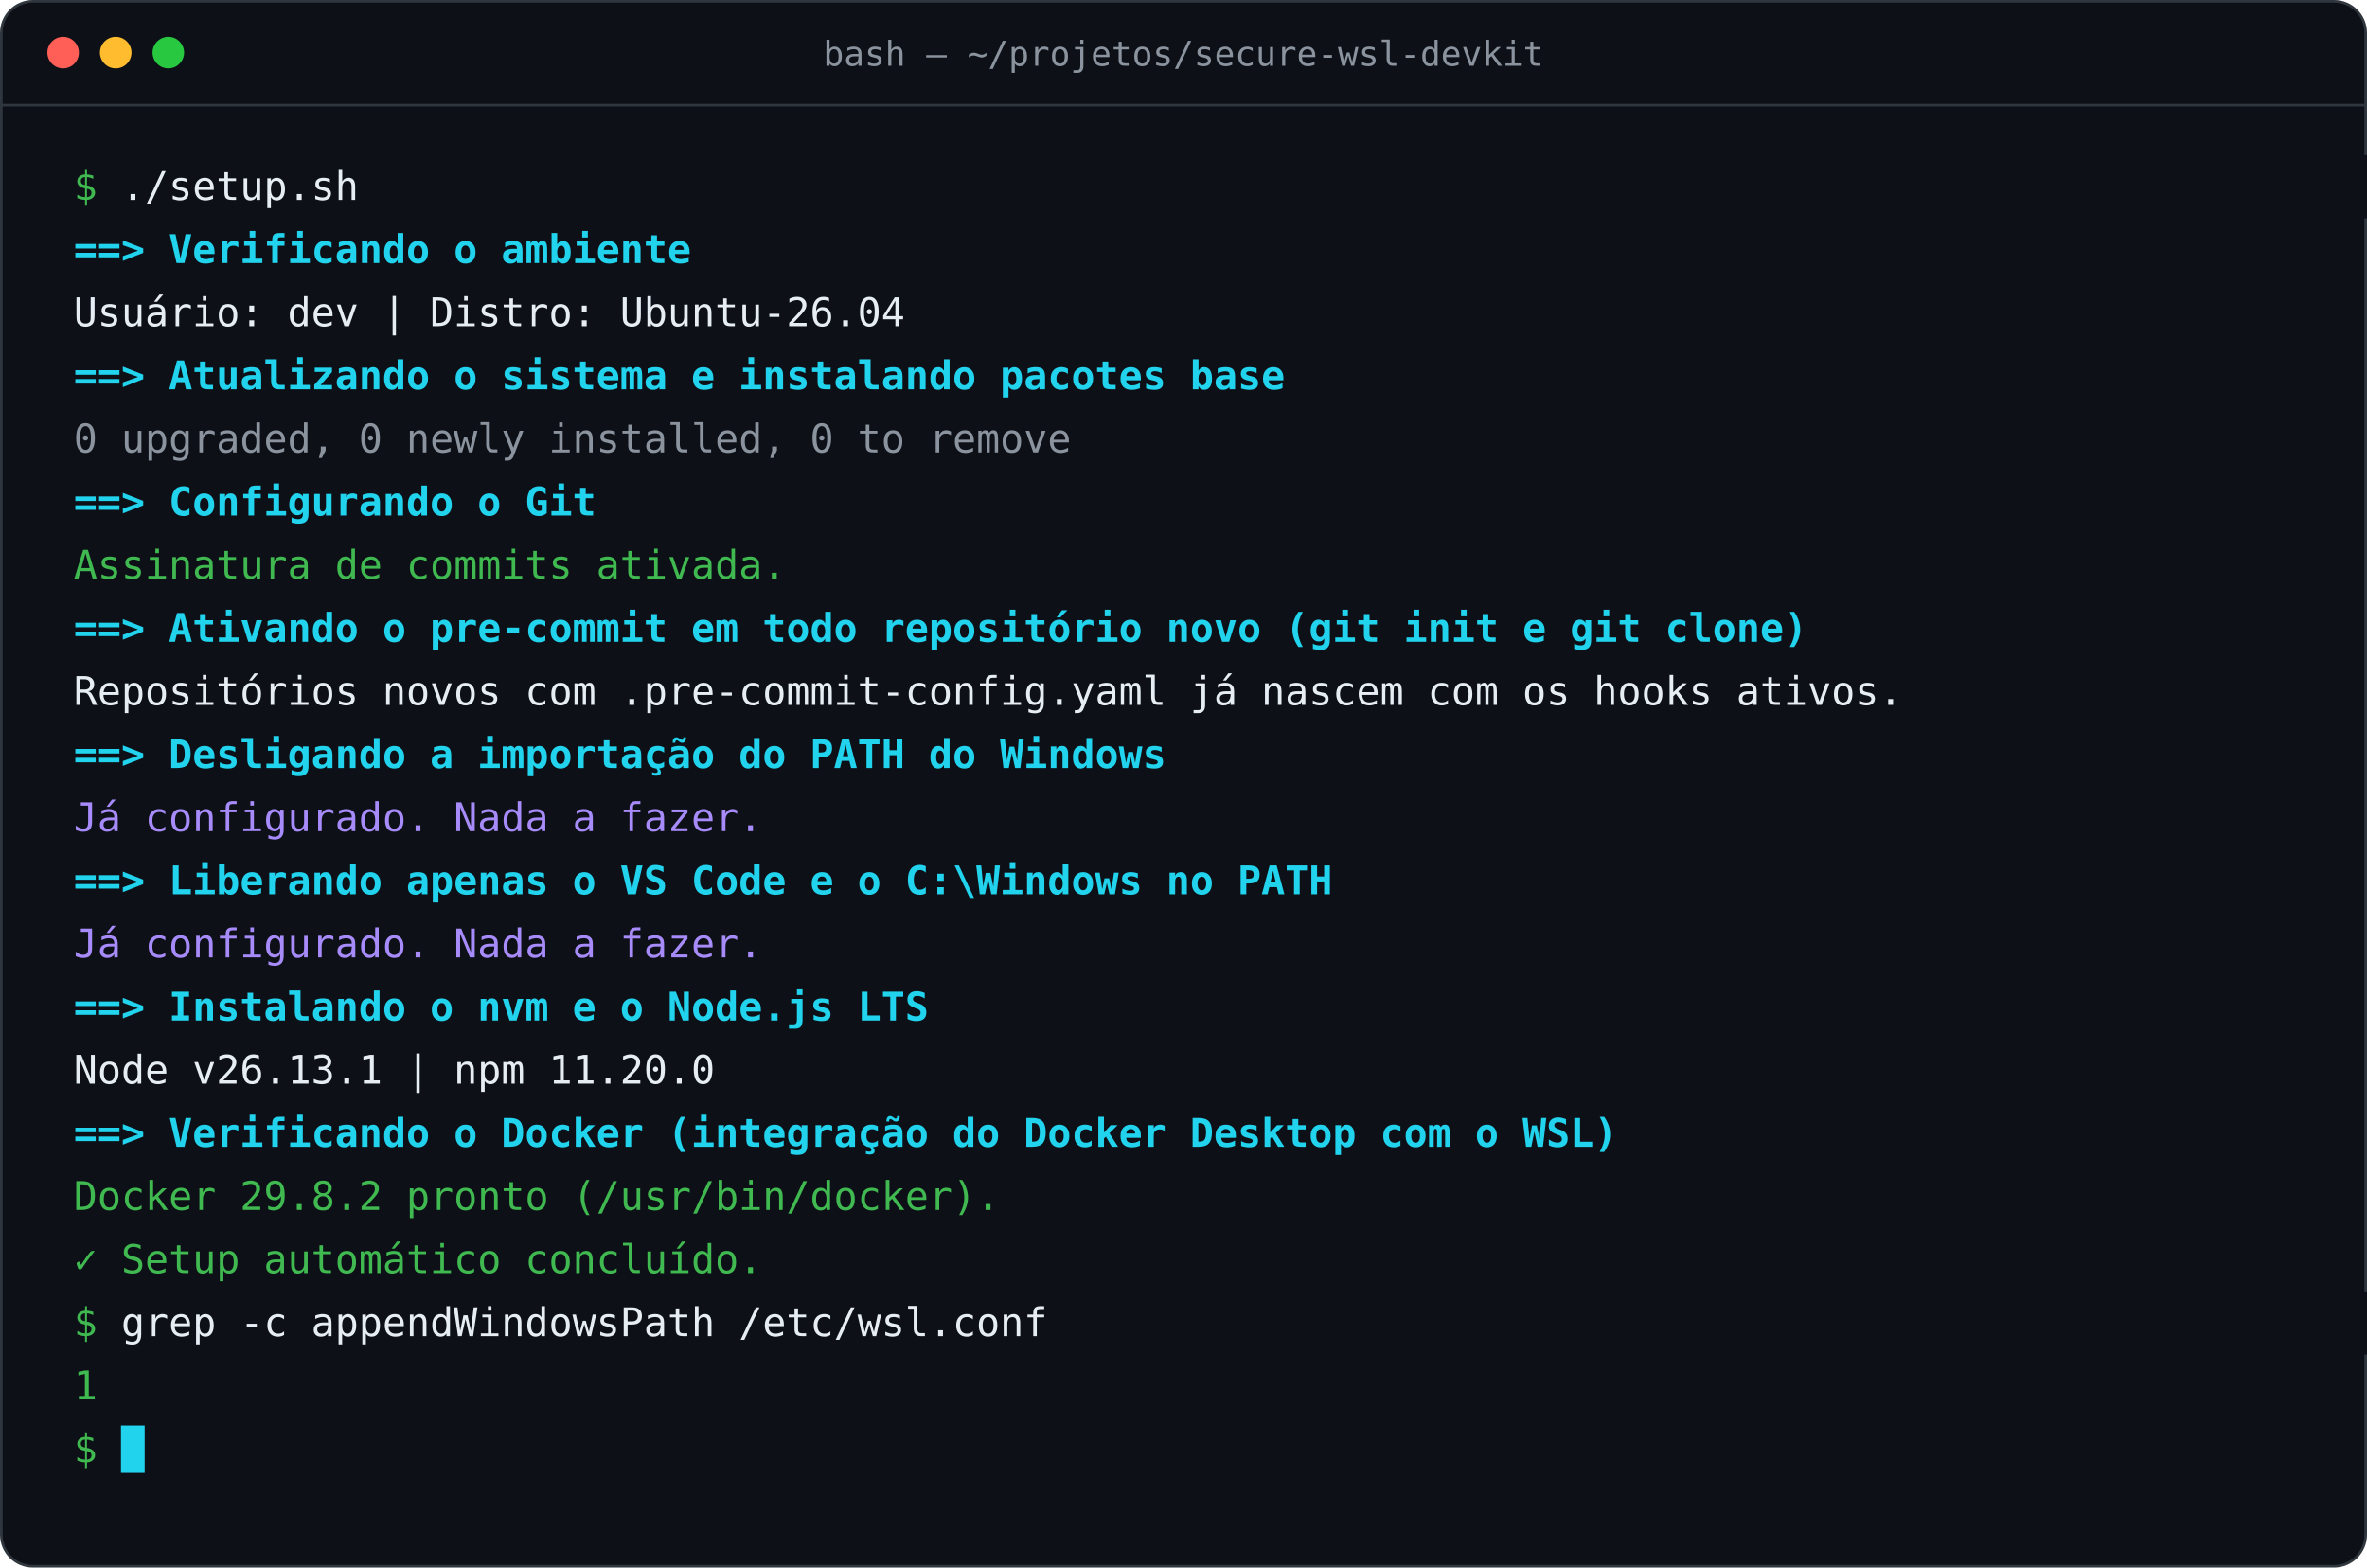
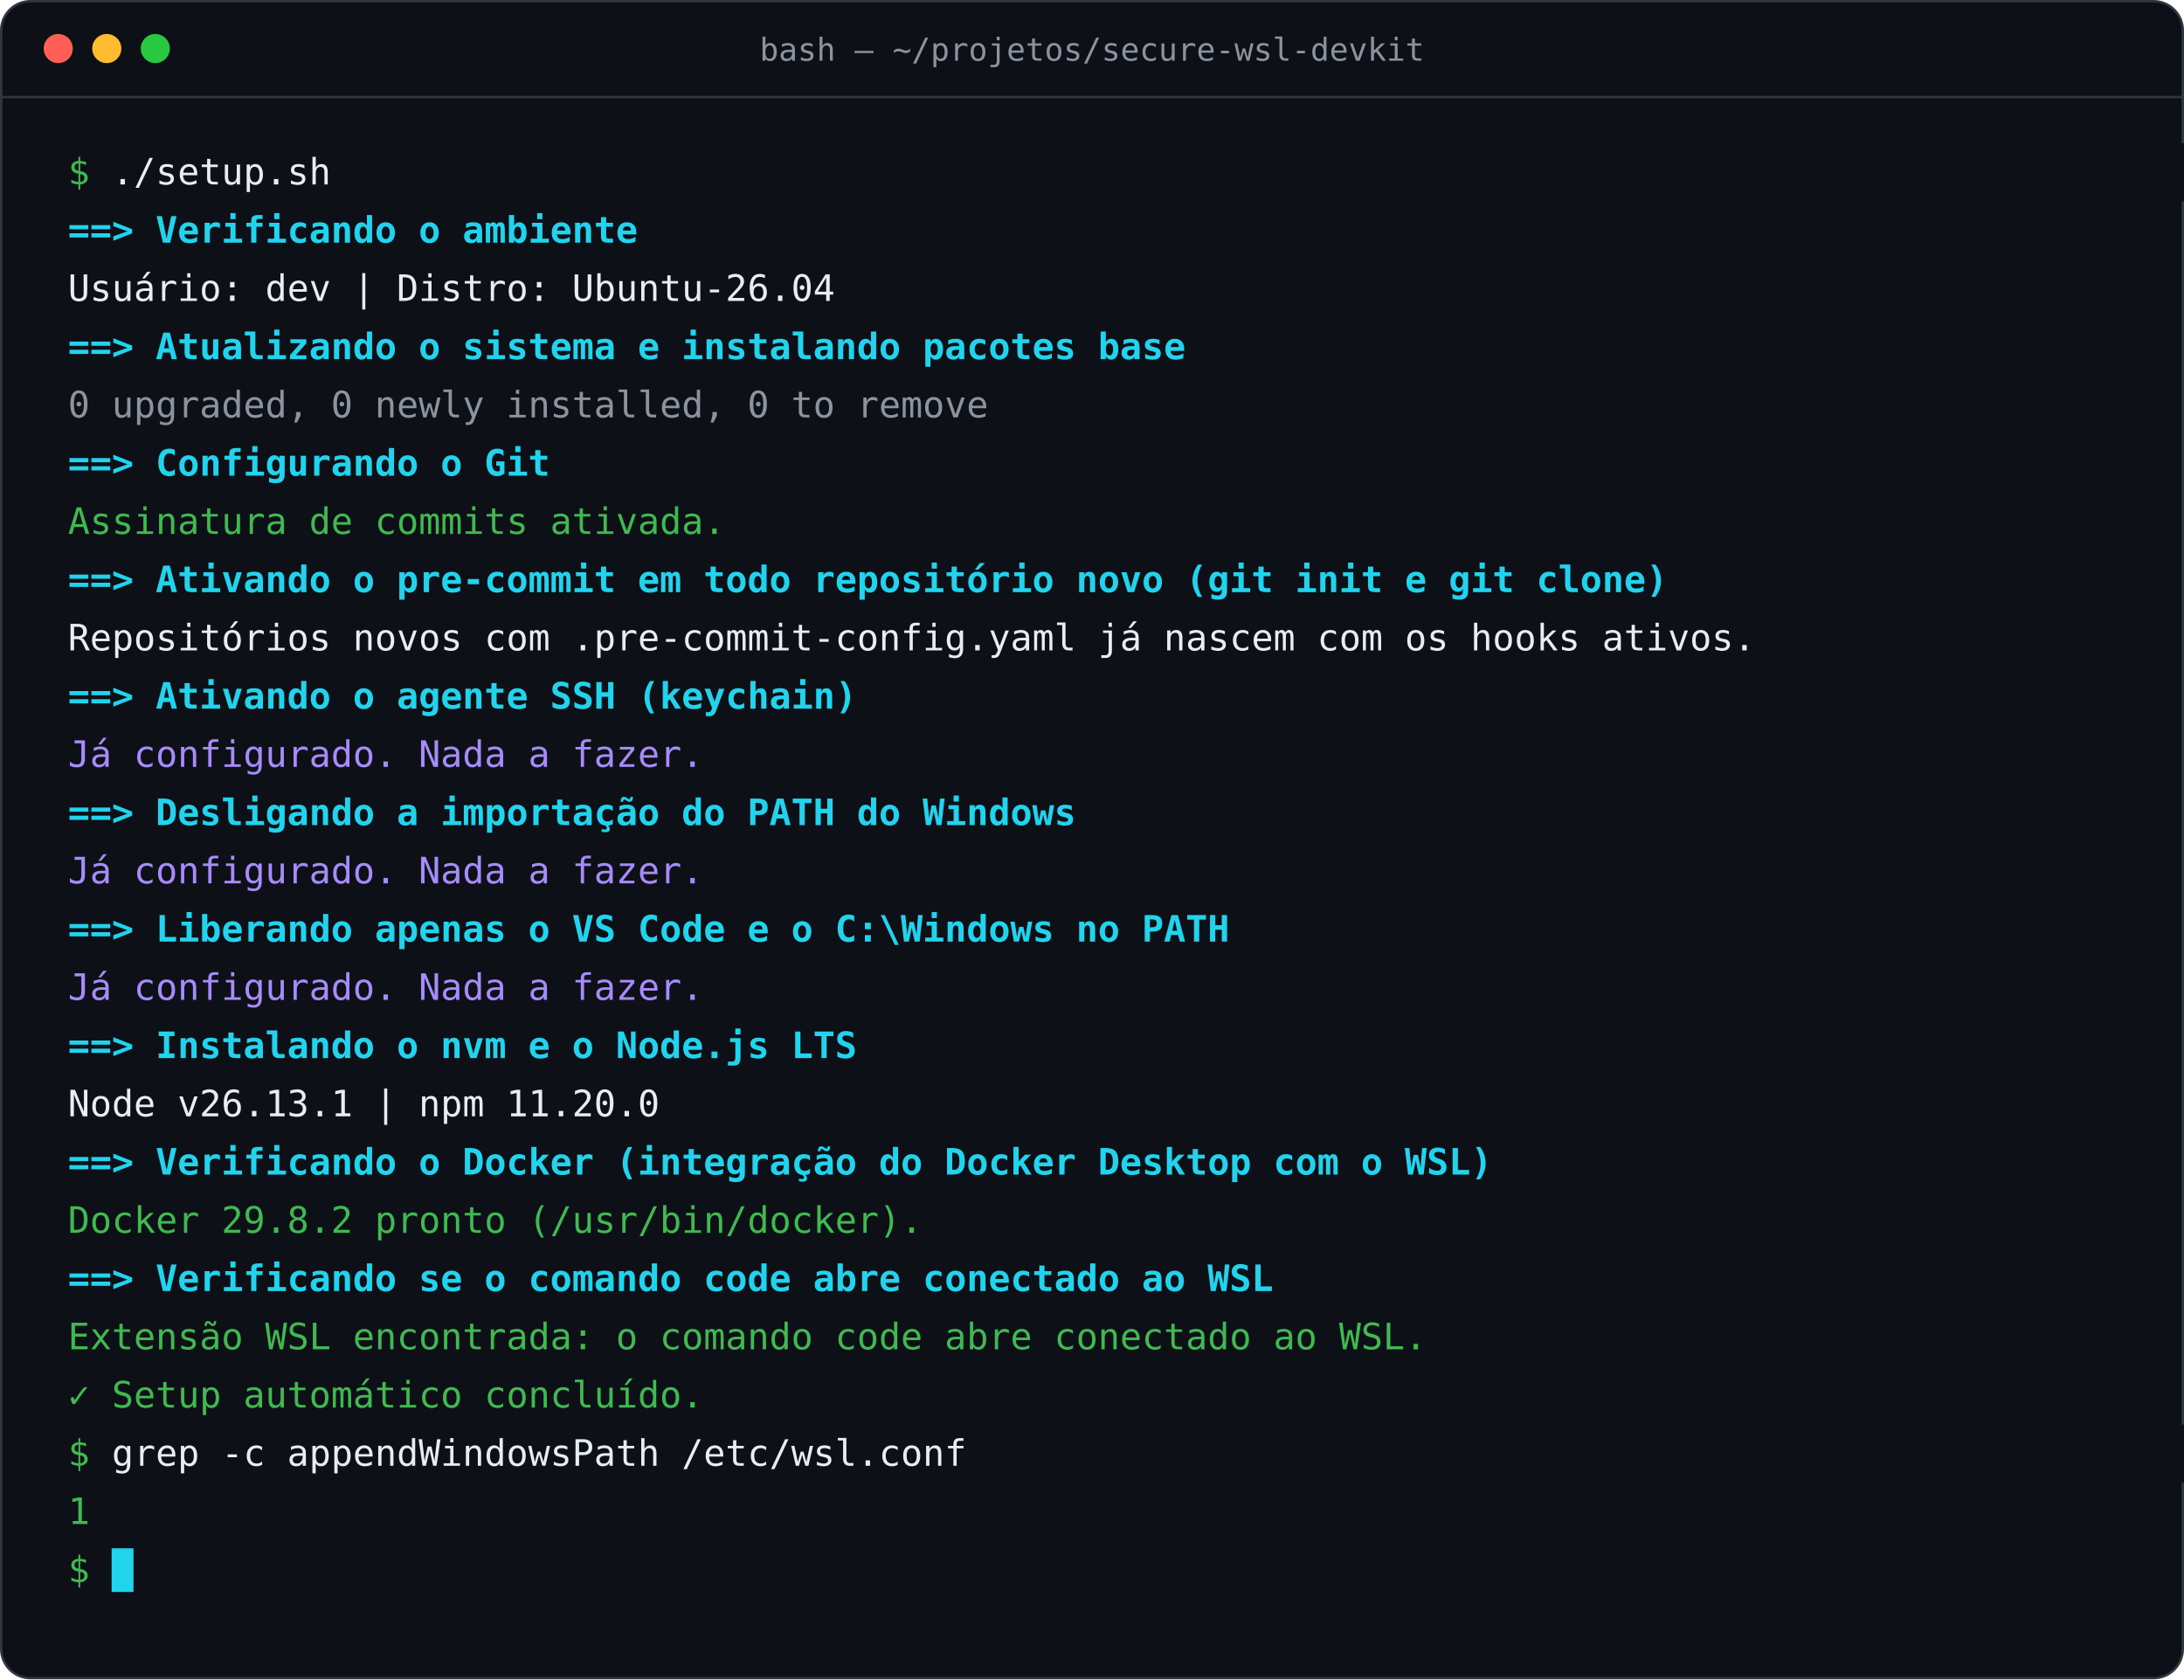
- <svg xmlns="http://www.w3.org/2000/svg" width="900" height="596" viewBox="0 0 900 596" role="img" aria-labelledby="title desc">
-   <style>text { font-family: ui-monospace, SFMono-Regular, 'Cascadia Code', Consolas, 'DejaVu Sans Mono', 'Liberation Mono', monospace; font-size: 15px; fill: #e6edf3; white-space: pre; } .h { fill: #22d3ee; font-weight: 700; } .m { fill: #8b949e; } .ok { fill: #3fb950; } .skip { fill: #a78bfa; } .dollar { fill: #3fb950; } .bar { font-size: 13px; fill: #8b949e; } .cursor { animation: blink 1.1s steps(1) infinite; } @keyframes blink { 50% { opacity: 0; } } #r0 { animation: r0 15.34s linear infinite; } @keyframes r0 { 0%, 2.61% { opacity: 0; } 2.66%, 94% { opacity: 1; } 98%, 100% { opacity: 0; } } #c0 { transform: translateX(105.6px); animation: c0 15.34s linear infinite; } @keyframes c0 { 0% { transform: translateX(0); } 2.61% { transform: translateX(0); animation-timing-function: steps(10, end); } 6.19%, 100% { transform: translateX(105.6px); } } #r1 { animation: r1 15.34s linear infinite; } @keyframes r1 { 0%, 9.13% { opacity: 0; } 9.18%, 94% { opacity: 1; } 98%, 100% { opacity: 0; } } #r2 { animation: r2 15.34s linear infinite; } @keyframes r2 { 0%, 11.48% { opacity: 0; } 11.53%, 94% { opacity: 1; } 98%, 100% { opacity: 0; } } #r3 { animation: r3 15.34s linear infinite; } @keyframes r3 { 0%, 13.82% { opacity: 0; } 13.87%, 94% { opacity: 1; } 98%, 100% { opacity: 0; } } #r4 { animation: r4 15.34s linear infinite; } @keyframes r4 { 0%, 16.17% { opacity: 0; } 16.22%, 94% { opacity: 1; } 98%, 100% { opacity: 0; } } #r5 { animation: r5 15.34s linear infinite; } @keyframes r5 { 0%, 18.52% { opacity: 0; } 18.57%, 94% { opacity: 1; } 98%, 100% { opacity: 0; } } #r6 { animation: r6 15.34s linear infinite; } @keyframes r6 { 0%, 20.87% { opacity: 0; } 20.92%, 94% { opacity: 1; } 98%, 100% { opacity: 0; } } #r7 { animation: r7 15.34s linear infinite; } @keyframes r7 { 0%, 23.21% { opacity: 0; } 23.26%, 94% { opacity: 1; } 98%, 100% { opacity: 0; } } #r8 { animation: r8 15.34s linear infinite; } @keyframes r8 { 0%, 25.56% { opacity: 0; } 25.61%, 94% { opacity: 1; } 98%, 100% { opacity: 0; } } #r9 { animation: r9 15.34s linear infinite; } @keyframes r9 { 0%, 27.91% { opacity: 0; } 27.96%, 94% { opacity: 1; } 98%, 100% { opacity: 0; } } #r10 { animation: r10 15.34s linear infinite; } @keyframes r10 { 0%, 30.26% { opacity: 0; } 30.31%, 94% { opacity: 1; } 98%, 100% { opacity: 0; } } #r11 { animation: r11 15.34s linear infinite; } @keyframes r11 { 0%, 32.61% { opacity: 0; } 32.66%, 94% { opacity: 1; } 98%, 100% { opacity: 0; } } #r12 { animation: r12 15.34s linear infinite; } @keyframes r12 { 0%, 34.95% { opacity: 0; } 35.00%, 94% { opacity: 1; } 98%, 100% { opacity: 0; } } #r13 { animation: r13 15.34s linear infinite; } @keyframes r13 { 0%, 37.30% { opacity: 0; } 37.35%, 94% { opacity: 1; } 98%, 100% { opacity: 0; } } #r14 { animation: r14 15.34s linear infinite; } @keyframes r14 { 0%, 39.65% { opacity: 0; } 39.70%, 94% { opacity: 1; } 98%, 100% { opacity: 0; } } #r15 { animation: r15 15.34s linear infinite; } @keyframes r15 { 0%, 42.00% { opacity: 0; } 42.05%, 94% { opacity: 1; } 98%, 100% { opacity: 0; } } #r16 { animation: r16 15.34s linear infinite; } @keyframes r16 { 0%, 44.34% { opacity: 0; } 44.39%, 94% { opacity: 1; } 98%, 100% { opacity: 0; } } #r17 { animation: r17 15.34s linear infinite; } @keyframes r17 { 0%, 46.69% { opacity: 0; } 46.74%, 94% { opacity: 1; } 98%, 100% { opacity: 0; } } #r18 { animation: r18 15.34s linear infinite; } @keyframes r18 { 0%, 49.04% { opacity: 0; } 49.09%, 94% { opacity: 1; } 98%, 100% { opacity: 0; } } #c18 { transform: translateX(384.0px); animation: c18 15.34s linear infinite; } @keyframes c18 { 0% { transform: translateX(0); } 49.04% { transform: translateX(0); animation-timing-function: steps(39, end); } 63.03%, 100% { transform: translateX(384.0px); } } #r19 { animation: r19 15.34s linear infinite; } @keyframes r19 { 0%, 65.96% { opacity: 0; } 66.01%, 94% { opacity: 1; } 98%, 100% { opacity: 0; } } #r20 { animation: r20 15.34s linear infinite; } @keyframes r20 { 0%, 68.31% { opacity: 0; } 68.36%, 94% { opacity: 1; } 98%, 100% { opacity: 0; } } @media (prefers-reduced-motion: reduce) { * { animation: none !important; } }</style>
-   <rect x="0.5" y="0.5" width="899" height="595" rx="12" fill="#0d1117" stroke="#30363d" />
+ <svg xmlns="http://www.w3.org/2000/svg" width="900" height="692" viewBox="0 0 900 692" role="img" aria-labelledby="title desc">
+   <style>text { font-family: ui-monospace, SFMono-Regular, 'Cascadia Code', Consolas, 'DejaVu Sans Mono', 'Liberation Mono', monospace; font-size: 15px; fill: #e6edf3; white-space: pre; } .h { fill: #22d3ee; font-weight: 700; } .m { fill: #8b949e; } .ok { fill: #3fb950; } .skip { fill: #a78bfa; } .dollar { fill: #3fb950; } .bar { font-size: 13px; fill: #8b949e; } .cursor { animation: blink 1.1s steps(1) infinite; } @keyframes blink { 50% { opacity: 0; } } #r0 { animation: r0 16.77s linear infinite; } @keyframes r0 { 0%, 2.38% { opacity: 0; } 2.43%, 94% { opacity: 1; } 98%, 100% { opacity: 0; } } #c0 { transform: translateX(105.6px); animation: c0 16.77s linear infinite; } @keyframes c0 { 0% { transform: translateX(0); } 2.38% { transform: translateX(0); animation-timing-function: steps(10, end); } 5.66%, 100% { transform: translateX(105.6px); } } #r1 { animation: r1 16.77s linear infinite; } @keyframes r1 { 0%, 8.35% { opacity: 0; } 8.40%, 94% { opacity: 1; } 98%, 100% { opacity: 0; } } #r2 { animation: r2 16.77s linear infinite; } @keyframes r2 { 0%, 10.49% { opacity: 0; } 10.54%, 94% { opacity: 1; } 98%, 100% { opacity: 0; } } #r3 { animation: r3 16.77s linear infinite; } @keyframes r3 { 0%, 12.64% { opacity: 0; } 12.69%, 94% { opacity: 1; } 98%, 100% { opacity: 0; } } #r4 { animation: r4 16.77s linear infinite; } @keyframes r4 { 0%, 14.78% { opacity: 0; } 14.83%, 94% { opacity: 1; } 98%, 100% { opacity: 0; } } #r5 { animation: r5 16.77s linear infinite; } @keyframes r5 { 0%, 16.93% { opacity: 0; } 16.98%, 94% { opacity: 1; } 98%, 100% { opacity: 0; } } #r6 { animation: r6 16.77s linear infinite; } @keyframes r6 { 0%, 19.08% { opacity: 0; } 19.13%, 94% { opacity: 1; } 98%, 100% { opacity: 0; } } #r7 { animation: r7 16.77s linear infinite; } @keyframes r7 { 0%, 21.22% { opacity: 0; } 21.27%, 94% { opacity: 1; } 98%, 100% { opacity: 0; } } #r8 { animation: r8 16.77s linear infinite; } @keyframes r8 { 0%, 23.37% { opacity: 0; } 23.42%, 94% { opacity: 1; } 98%, 100% { opacity: 0; } } #r9 { animation: r9 16.77s linear infinite; } @keyframes r9 { 0%, 25.51% { opacity: 0; } 25.56%, 94% { opacity: 1; } 98%, 100% { opacity: 0; } } #r10 { animation: r10 16.77s linear infinite; } @keyframes r10 { 0%, 27.66% { opacity: 0; } 27.71%, 94% { opacity: 1; } 98%, 100% { opacity: 0; } } #r11 { animation: r11 16.77s linear infinite; } @keyframes r11 { 0%, 29.81% { opacity: 0; } 29.86%, 94% { opacity: 1; } 98%, 100% { opacity: 0; } } #r12 { animation: r12 16.77s linear infinite; } @keyframes r12 { 0%, 31.95% { opacity: 0; } 32.00%, 94% { opacity: 1; } 98%, 100% { opacity: 0; } } #r13 { animation: r13 16.77s linear infinite; } @keyframes r13 { 0%, 34.10% { opacity: 0; } 34.15%, 94% { opacity: 1; } 98%, 100% { opacity: 0; } } #r14 { animation: r14 16.77s linear infinite; } @keyframes r14 { 0%, 36.24% { opacity: 0; } 36.29%, 94% { opacity: 1; } 98%, 100% { opacity: 0; } } #r15 { animation: r15 16.77s linear infinite; } @keyframes r15 { 0%, 38.39% { opacity: 0; } 38.44%, 94% { opacity: 1; } 98%, 100% { opacity: 0; } } #r16 { animation: r16 16.77s linear infinite; } @keyframes r16 { 0%, 40.54% { opacity: 0; } 40.59%, 94% { opacity: 1; } 98%, 100% { opacity: 0; } } #r17 { animation: r17 16.77s linear infinite; } @keyframes r17 { 0%, 42.68% { opacity: 0; } 42.73%, 94% { opacity: 1; } 98%, 100% { opacity: 0; } } #r18 { animation: r18 16.77s linear infinite; } @keyframes r18 { 0%, 44.83% { opacity: 0; } 44.88%, 94% { opacity: 1; } 98%, 100% { opacity: 0; } } #r19 { animation: r19 16.77s linear infinite; } @keyframes r19 { 0%, 46.97% { opacity: 0; } 47.02%, 94% { opacity: 1; } 98%, 100% { opacity: 0; } } #r20 { animation: r20 16.77s linear infinite; } @keyframes r20 { 0%, 49.12% { opacity: 0; } 49.17%, 94% { opacity: 1; } 98%, 100% { opacity: 0; } } #r21 { animation: r21 16.77s linear infinite; } @keyframes r21 { 0%, 51.27% { opacity: 0; } 51.32%, 94% { opacity: 1; } 98%, 100% { opacity: 0; } } #r22 { animation: r22 16.77s linear infinite; } @keyframes r22 { 0%, 53.41% { opacity: 0; } 53.46%, 94% { opacity: 1; } 98%, 100% { opacity: 0; } } #c22 { transform: translateX(384.0px); animation: c22 16.77s linear infinite; } @keyframes c22 { 0% { transform: translateX(0); } 53.41% { transform: translateX(0); animation-timing-function: steps(39, end); } 66.20%, 100% { transform: translateX(384.0px); } } #r23 { animation: r23 16.77s linear infinite; } @keyframes r23 { 0%, 68.88% { opacity: 0; } 68.93%, 94% { opacity: 1; } 98%, 100% { opacity: 0; } } #r24 { animation: r24 16.77s linear infinite; } @keyframes r24 { 0%, 71.03% { opacity: 0; } 71.08%, 94% { opacity: 1; } 98%, 100% { opacity: 0; } } @media (prefers-reduced-motion: reduce) { * { animation: none !important; } }</style>
+   <rect x="0.5" y="0.5" width="899" height="691" rx="12" fill="#0d1117" stroke="#30363d" />
  <path d="M0.5 40 H899.5" stroke="#30363d" />
  <circle cx="24" cy="20" r="6" fill="#ff5f57" />
  <circle cx="44" cy="20" r="6" fill="#febc2e" />
  <circle cx="64" cy="20" r="6" fill="#28c840" />
  <text x="450.0" y="25" text-anchor="middle" class="bar">bash — ~/projetos/secure-wsl-devkit</text>
  <g id="r0">
    <text x="28" y="76">
      <tspan class="dollar">$</tspan> ./setup.sh</text>
    <rect id="c0" x="46.0" y="59" width="854" height="24" fill="#0d1117" />
  </g>
  <text id="r1" x="28" y="100" class="h">==&gt; Verificando o ambiente</text>
  <text id="r2" x="28" y="124" class="o">Usuário: dev | Distro: Ubuntu-26.04</text>
  <text id="r3" x="28" y="148" class="h">==&gt; Atualizando o sistema e instalando pacotes base</text>
  <text id="r4" x="28" y="172" class="m">0 upgraded, 0 newly installed, 0 to remove</text>
  <text id="r5" x="28" y="196" class="h">==&gt; Configurando o Git</text>
  <text id="r6" x="28" y="220" class="ok">Assinatura de commits ativada.</text>
  <text id="r7" x="28" y="244" class="h">==&gt; Ativando o pre-commit em todo repositório novo (git init e git clone)</text>
  <text id="r8" x="28" y="268" class="o">Repositórios novos com .pre-commit-config.yaml já nascem com os hooks ativos.</text>
-   <text id="r9" x="28" y="292" class="h">==&gt; Desligando a importação do PATH do Windows</text>
+   <text id="r9" x="28" y="292" class="h">==&gt; Ativando o agente SSH (keychain)</text>
  <text id="r10" x="28" y="316" class="skip">Já configurado. Nada a fazer.</text>
-   <text id="r11" x="28" y="340" class="h">==&gt; Liberando apenas o VS Code e o C:\Windows no PATH</text>
+   <text id="r11" x="28" y="340" class="h">==&gt; Desligando a importação do PATH do Windows</text>
  <text id="r12" x="28" y="364" class="skip">Já configurado. Nada a fazer.</text>
-   <text id="r13" x="28" y="388" class="h">==&gt; Instalando o nvm e o Node.js LTS</text>
-   <text id="r14" x="28" y="412" class="o">Node v26.13.1 | npm 11.20.0</text>
-   <text id="r15" x="28" y="436" class="h">==&gt; Verificando o Docker (integração do Docker Desktop com o WSL)</text>
-   <text id="r16" x="28" y="460" class="ok">Docker 29.8.2 pronto (/usr/bin/docker).</text>
-   <text id="r17" x="28" y="484" class="ok">✓ Setup automático concluído.</text>
-   <g id="r18">
-     <text x="28" y="508">
+   <text id="r13" x="28" y="388" class="h">==&gt; Liberando apenas o VS Code e o C:\Windows no PATH</text>
+   <text id="r14" x="28" y="412" class="skip">Já configurado. Nada a fazer.</text>
+   <text id="r15" x="28" y="436" class="h">==&gt; Instalando o nvm e o Node.js LTS</text>
+   <text id="r16" x="28" y="460" class="o">Node v26.13.1 | npm 11.20.0</text>
+   <text id="r17" x="28" y="484" class="h">==&gt; Verificando o Docker (integração do Docker Desktop com o WSL)</text>
+   <text id="r18" x="28" y="508" class="ok">Docker 29.8.2 pronto (/usr/bin/docker).</text>
+   <text id="r19" x="28" y="532" class="h">==&gt; Verificando se o comando code abre conectado ao WSL</text>
+   <text id="r20" x="28" y="556" class="ok">Extensão WSL encontrada: o comando code abre conectado ao WSL.</text>
+   <text id="r21" x="28" y="580" class="ok">✓ Setup automático concluído.</text>
+   <g id="r22">
+     <text x="28" y="604">
      <tspan class="dollar">$</tspan> grep -c appendWindowsPath /etc/wsl.conf</text>
-     <rect id="c18" x="46.0" y="491" width="854" height="24" fill="#0d1117" />
+     <rect id="c22" x="46.0" y="587" width="854" height="24" fill="#0d1117" />
  </g>
-   <text id="r19" x="28" y="532" class="ok">1</text>
-   <g id="r20">
-     <text x="28" y="556">
+   <text id="r23" x="28" y="628" class="ok">1</text>
+   <g id="r24">
+     <text x="28" y="652">
      <tspan class="dollar">$</tspan>
    </text>
-     <rect class="cursor" x="46" y="542" width="9" height="18" fill="#22d3ee" />
+     <rect class="cursor" x="46" y="638" width="9" height="18" fill="#22d3ee" />
  </g>
</svg>
